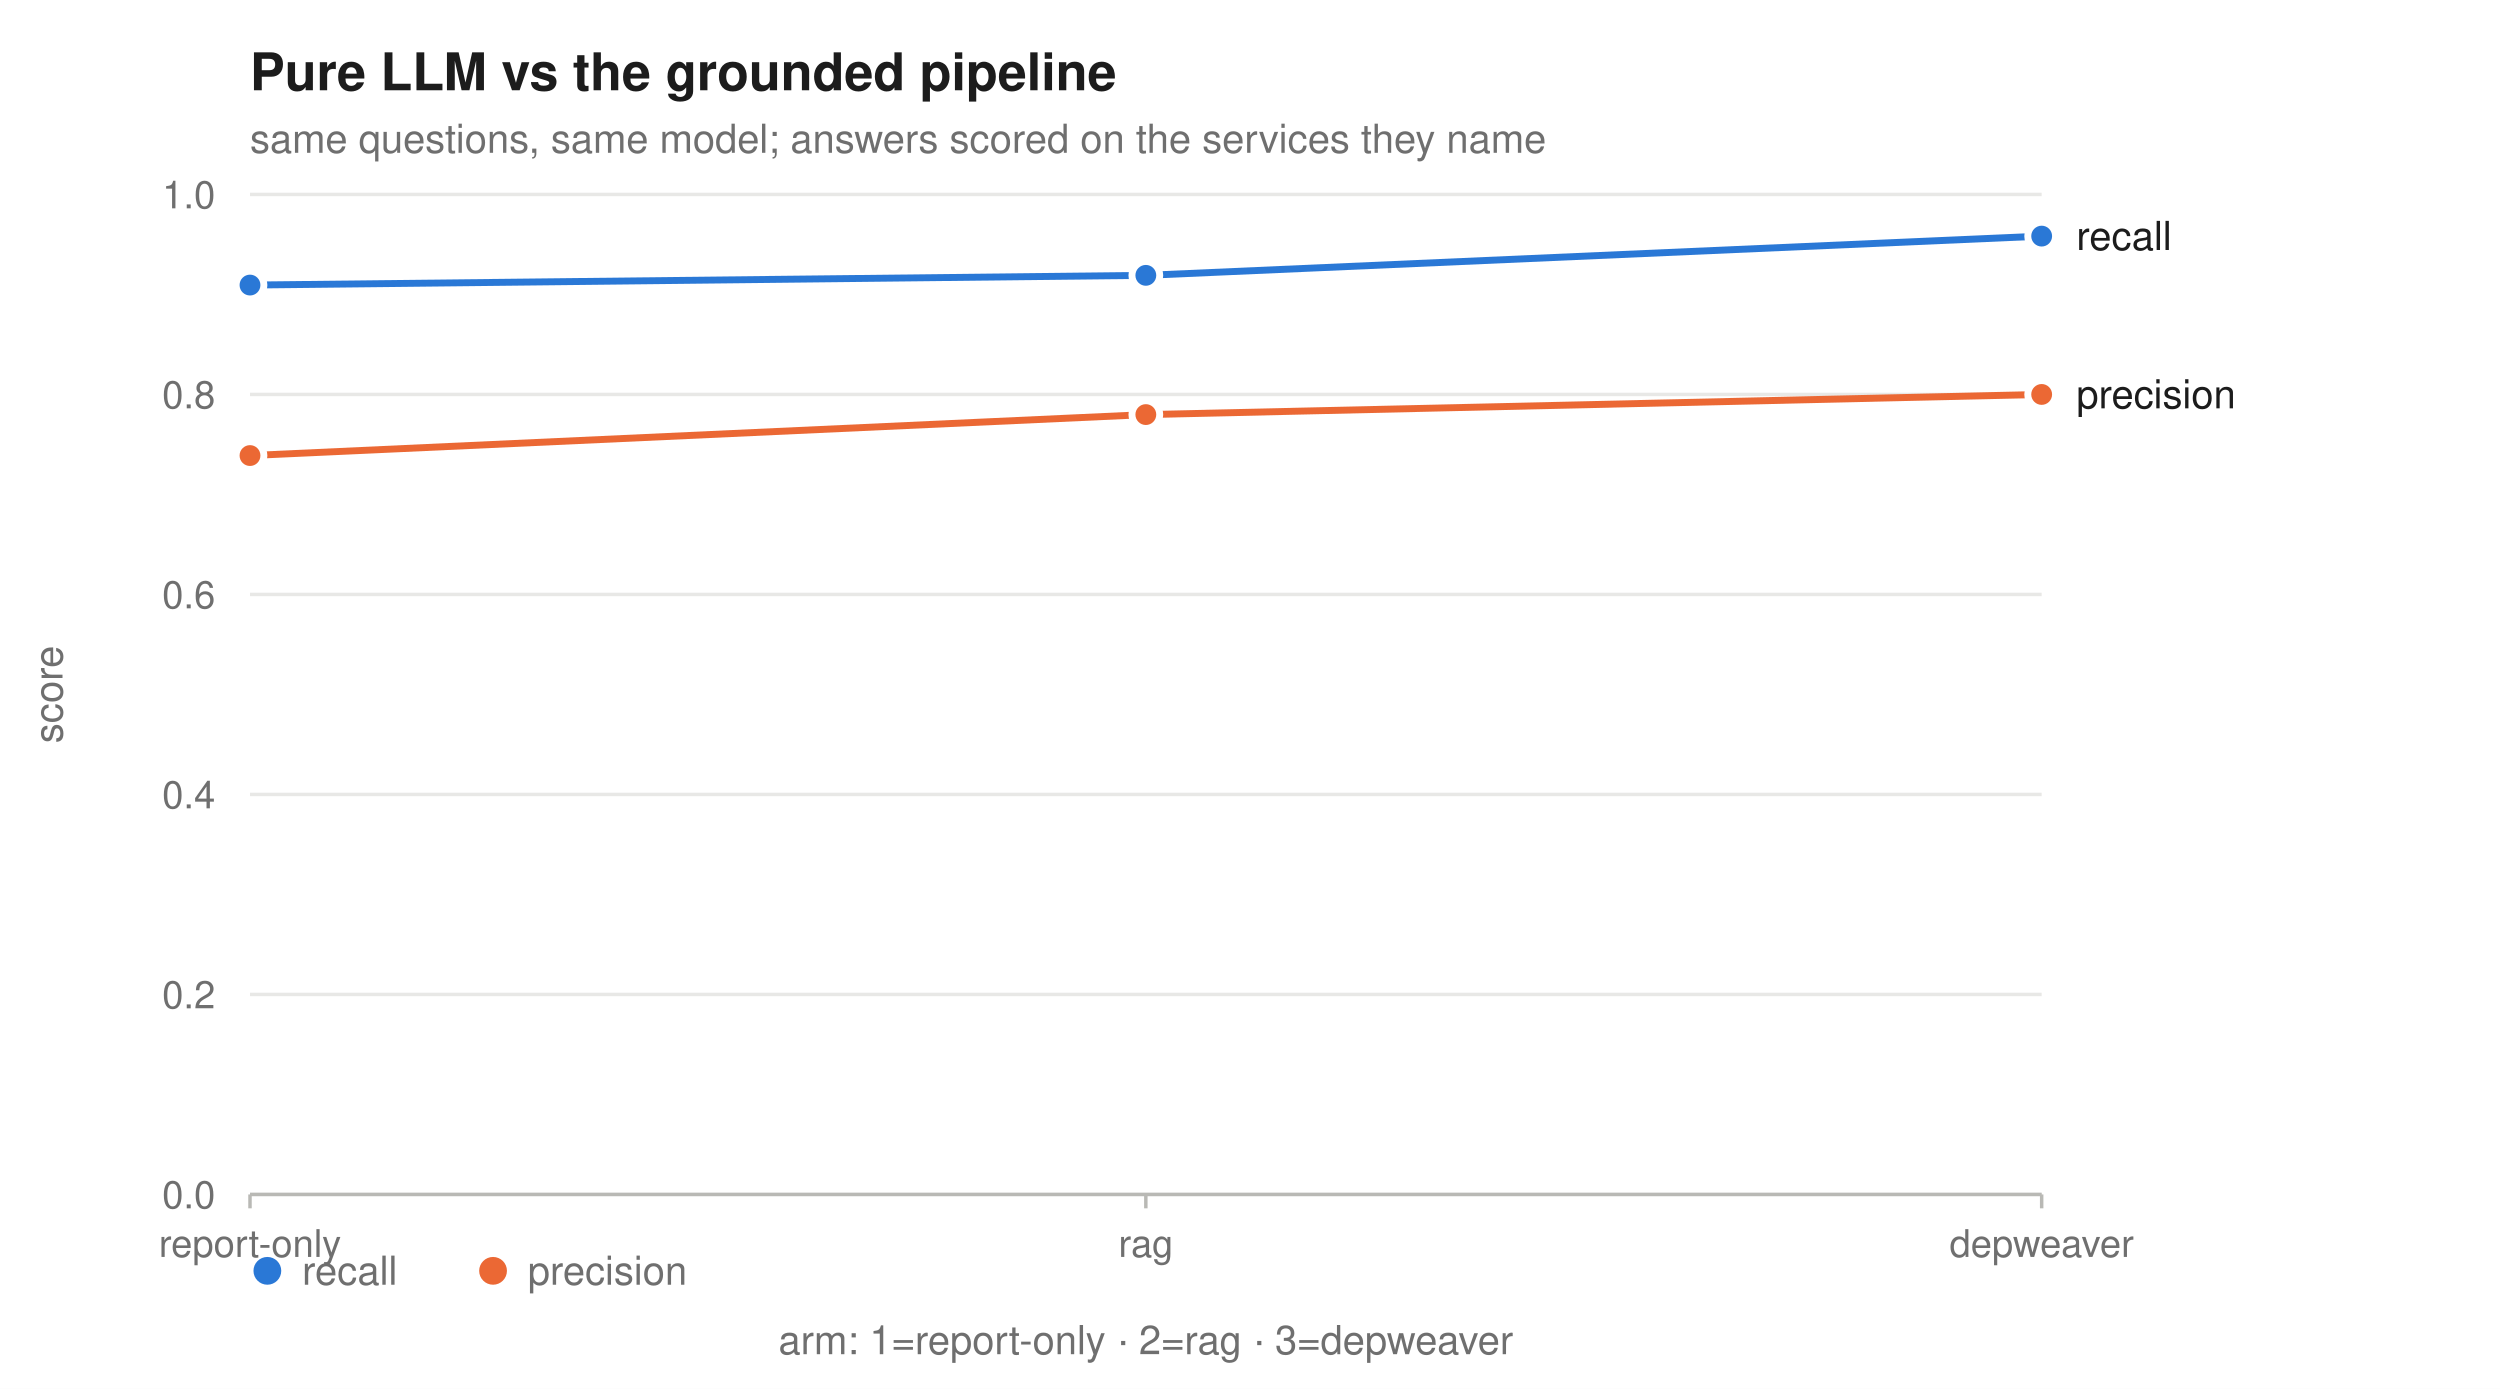
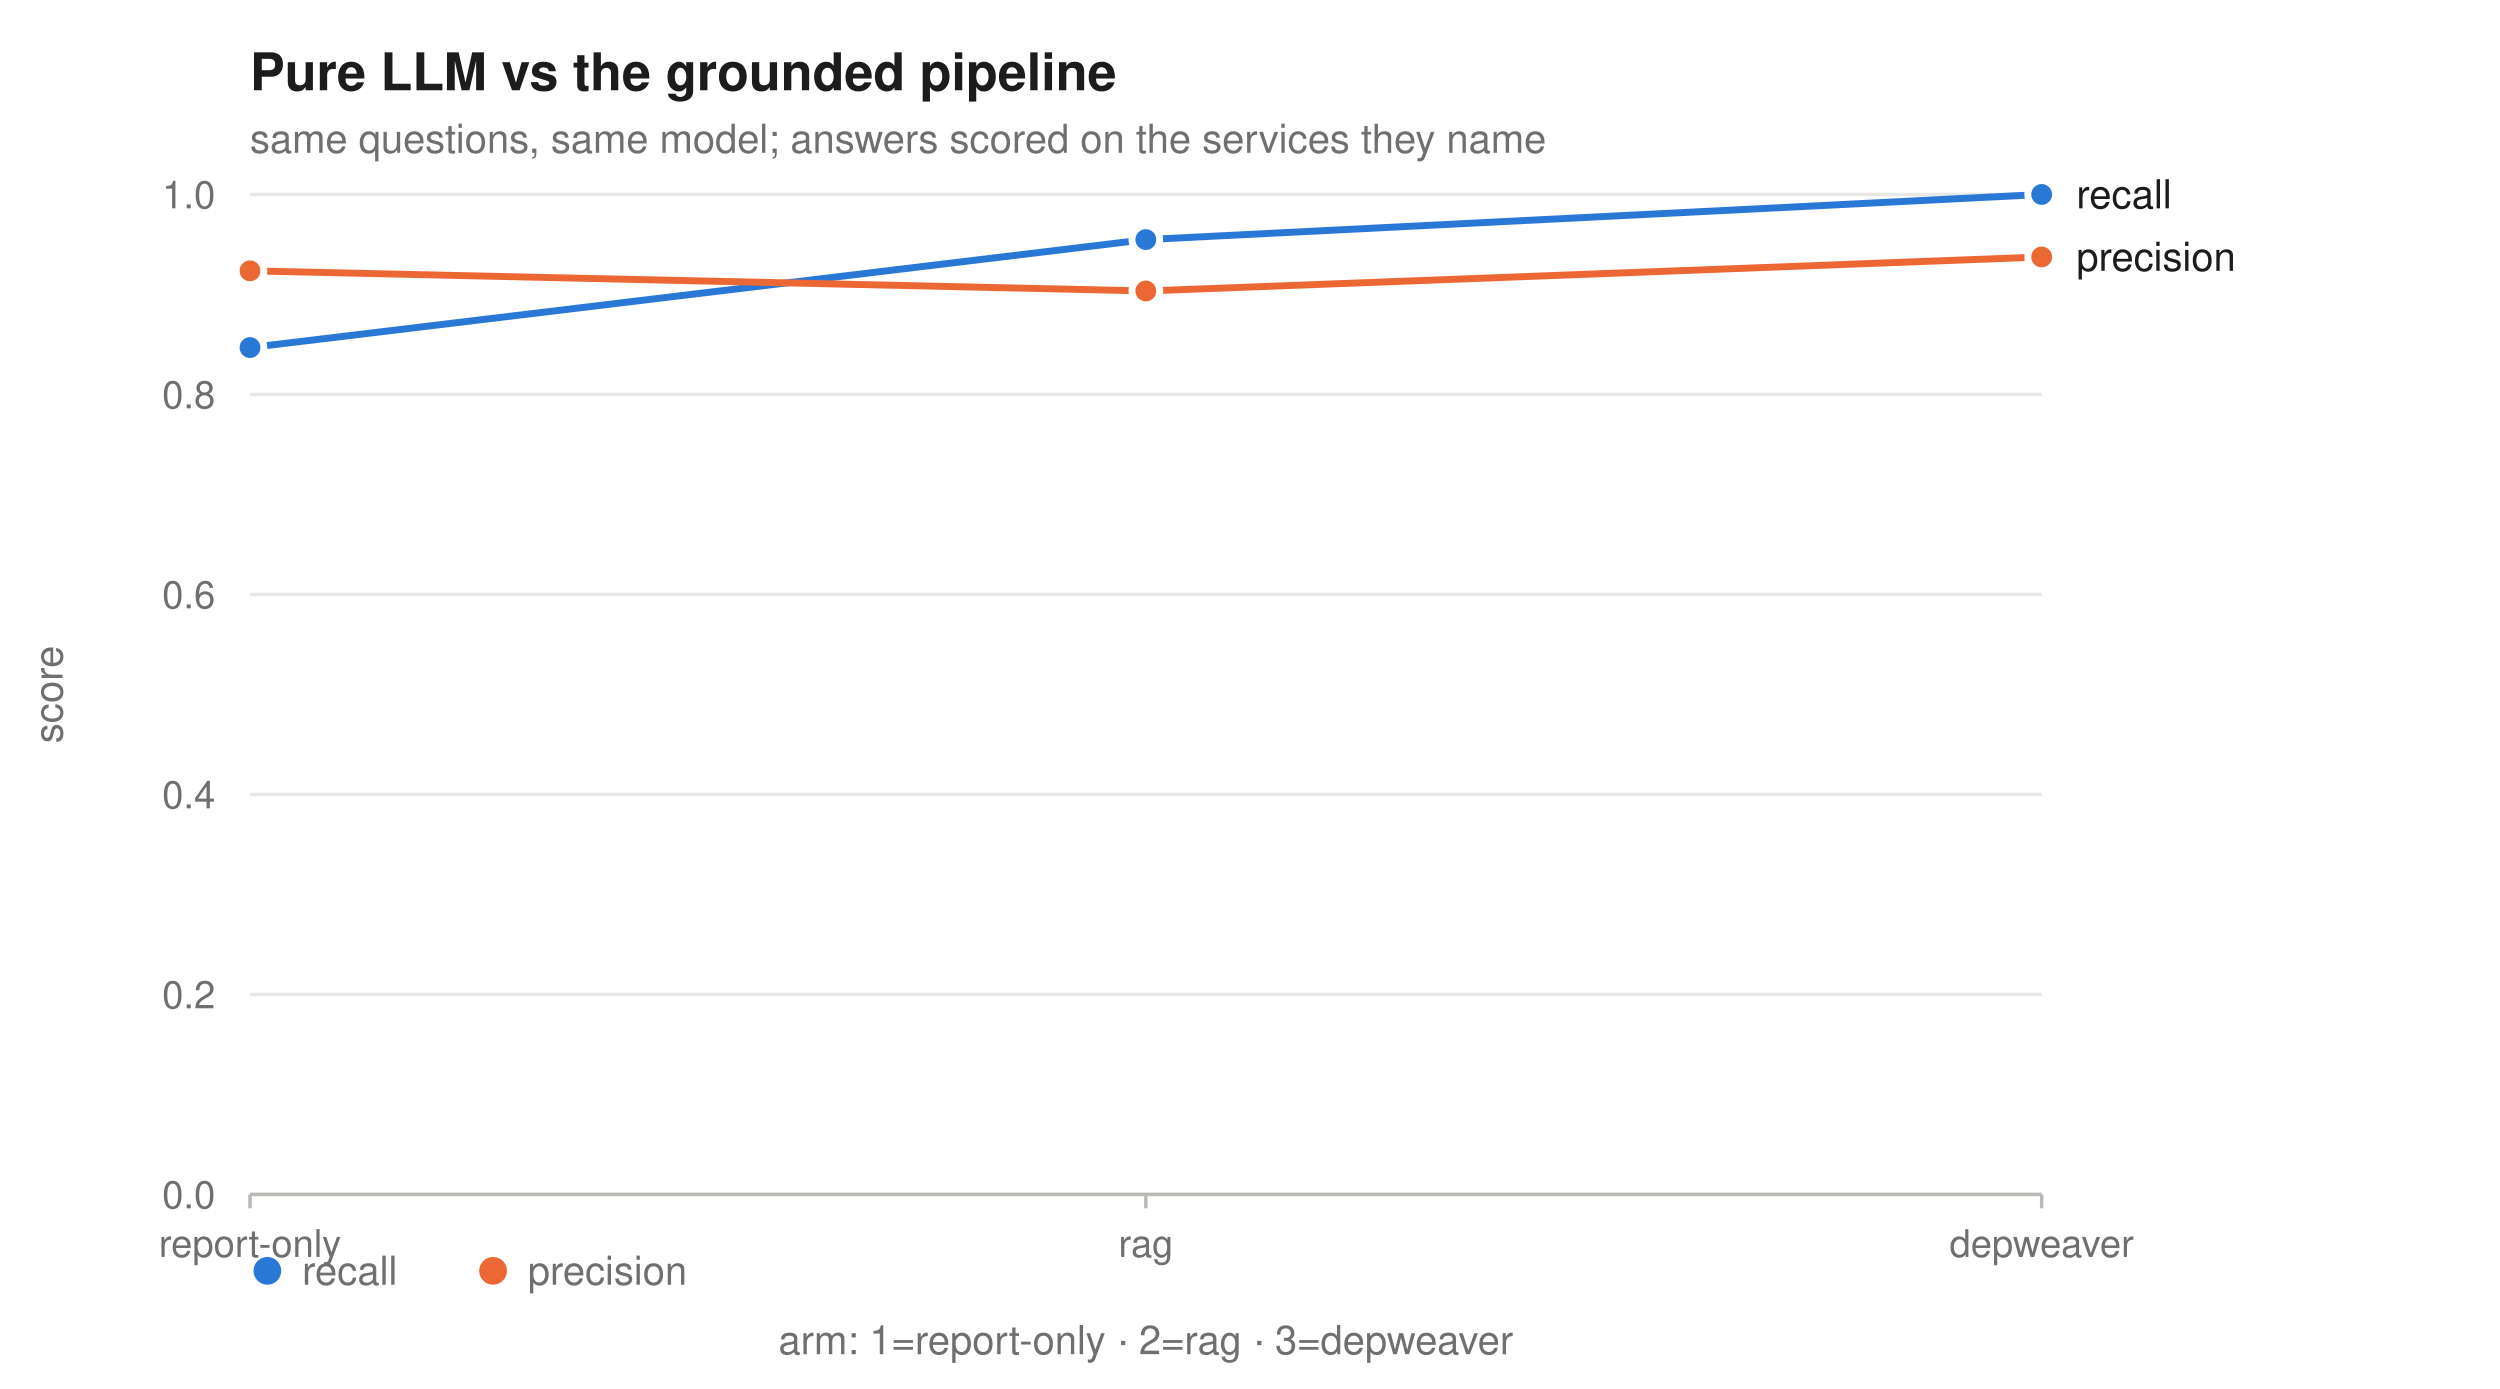
<svg xmlns="http://www.w3.org/2000/svg" width="720" height="400" viewBox="0 0 720 400" font-family="-apple-system,BlinkMacSystemFont,'Segoe UI',Helvetica,Arial,sans-serif">
  <rect width="720" height="400" fill="#ffffff" />
  <text x="72" y="26" font-size="15" font-weight="600" fill="#1c1c1c">Pure LLM vs the grounded pipeline</text>
  <text x="72" y="44" font-size="11.5" fill="#6f6f6f">same questions, same model; answers scored on the services they name</text>
  <line x1="72" y1="344.0" x2="588" y2="344.0" stroke="#e8e8e6" stroke-width="1" />
  <text x="62" y="348.0" font-size="11" fill="#6f6f6f" text-anchor="end">0.0</text>
  <line x1="72" y1="286.4" x2="588" y2="286.4" stroke="#e8e8e6" stroke-width="1" />
  <text x="62" y="290.4" font-size="11" fill="#6f6f6f" text-anchor="end">0.2</text>
  <line x1="72" y1="228.8" x2="588" y2="228.8" stroke="#e8e8e6" stroke-width="1" />
  <text x="62" y="232.8" font-size="11" fill="#6f6f6f" text-anchor="end">0.4</text>
  <line x1="72" y1="171.2" x2="588" y2="171.2" stroke="#e8e8e6" stroke-width="1" />
  <text x="62" y="175.2" font-size="11" fill="#6f6f6f" text-anchor="end">0.6</text>
  <line x1="72" y1="113.6" x2="588" y2="113.6" stroke="#e8e8e6" stroke-width="1" />
  <text x="62" y="117.6" font-size="11" fill="#6f6f6f" text-anchor="end">0.8</text>
  <line x1="72" y1="56.0" x2="588" y2="56.0" stroke="#e8e8e6" stroke-width="1" />
  <text x="62" y="60.0" font-size="11" fill="#6f6f6f" text-anchor="end">1.0</text>
  <line x1="72.0" y1="344" x2="72.0" y2="348" stroke="#b9b9b5" stroke-width="1" />
  <text x="72.0" y="362.0" font-size="11" fill="#6f6f6f" text-anchor="middle">report-only</text>
  <line x1="330.0" y1="344" x2="330.0" y2="348" stroke="#b9b9b5" stroke-width="1" />
  <text x="330.0" y="362.0" font-size="11" fill="#6f6f6f" text-anchor="middle">rag</text>
  <line x1="588.0" y1="344" x2="588.0" y2="348" stroke="#b9b9b5" stroke-width="1" />
  <text x="588.0" y="362.0" font-size="11" fill="#6f6f6f" text-anchor="middle">depweaver</text>
  <line x1="72" y1="344" x2="588" y2="344" stroke="#b9b9b5" stroke-width="1" />
-   <path d="M72.0,82.1 L330.0,79.3 L588.0,68.0" fill="none" stroke="#2a78d6" stroke-width="2" stroke-linejoin="round" stroke-linecap="round" />
-   <circle cx="72.0" cy="82.1" r="4" fill="#2a78d6" stroke="#ffffff" stroke-width="2" />
-   <circle cx="330.0" cy="79.3" r="4" fill="#2a78d6" stroke="#ffffff" stroke-width="2" />
-   <circle cx="588.0" cy="68.0" r="4" fill="#2a78d6" stroke="#ffffff" stroke-width="2" />
-   <text x="598.0" y="72.0" font-size="11.5" fill="#1c1c1c">recall</text>
-   <path d="M72.0,131.2 L330.0,119.4 L588.0,113.6" fill="none" stroke="#eb6834" stroke-width="2" stroke-linejoin="round" stroke-linecap="round" />
-   <circle cx="72.0" cy="131.2" r="4" fill="#eb6834" stroke="#ffffff" stroke-width="2" />
-   <circle cx="330.0" cy="119.4" r="4" fill="#eb6834" stroke="#ffffff" stroke-width="2" />
-   <circle cx="588.0" cy="113.6" r="4" fill="#eb6834" stroke="#ffffff" stroke-width="2" />
-   <text x="598.0" y="117.6" font-size="11.5" fill="#1c1c1c">precision</text>
+   <path d="M72.0,100.1 L330.0,69.0 L588.0,56.0" fill="none" stroke="#2a78d6" stroke-width="2" stroke-linejoin="round" stroke-linecap="round" />
+   <circle cx="72.0" cy="100.1" r="4" fill="#2a78d6" stroke="#ffffff" stroke-width="2" />
+   <circle cx="330.0" cy="69.0" r="4" fill="#2a78d6" stroke="#ffffff" stroke-width="2" />
+   <circle cx="588.0" cy="56.0" r="4" fill="#2a78d6" stroke="#ffffff" stroke-width="2" />
+   <text x="598.0" y="60.0" font-size="11.5" fill="#1c1c1c">recall</text>
+   <path d="M72.0,78.0 L330.0,83.8 L588.0,74.0" fill="none" stroke="#eb6834" stroke-width="2" stroke-linejoin="round" stroke-linecap="round" />
+   <circle cx="72.0" cy="78.0" r="4" fill="#eb6834" stroke="#ffffff" stroke-width="2" />
+   <circle cx="330.0" cy="83.8" r="4" fill="#eb6834" stroke="#ffffff" stroke-width="2" />
+   <circle cx="588.0" cy="74.0" r="4" fill="#eb6834" stroke="#ffffff" stroke-width="2" />
+   <text x="598.0" y="78.0" font-size="11.5" fill="#1c1c1c">precision</text>
  <text x="330" y="390" font-size="11.5" fill="#6f6f6f" text-anchor="middle">arm: 1=report-only · 2=rag · 3=depweaver</text>
  <text transform="translate(18,200) rotate(-90)" font-size="11.5" fill="#6f6f6f" text-anchor="middle">score</text>
  <circle cx="77" cy="366" r="4" fill="#2a78d6" />
  <text x="87" y="370" font-size="11.5" fill="#6f6f6f">recall</text>
  <circle cx="142" cy="366" r="4" fill="#eb6834" />
  <text x="152" y="370" font-size="11.5" fill="#6f6f6f">precision</text>
</svg>
